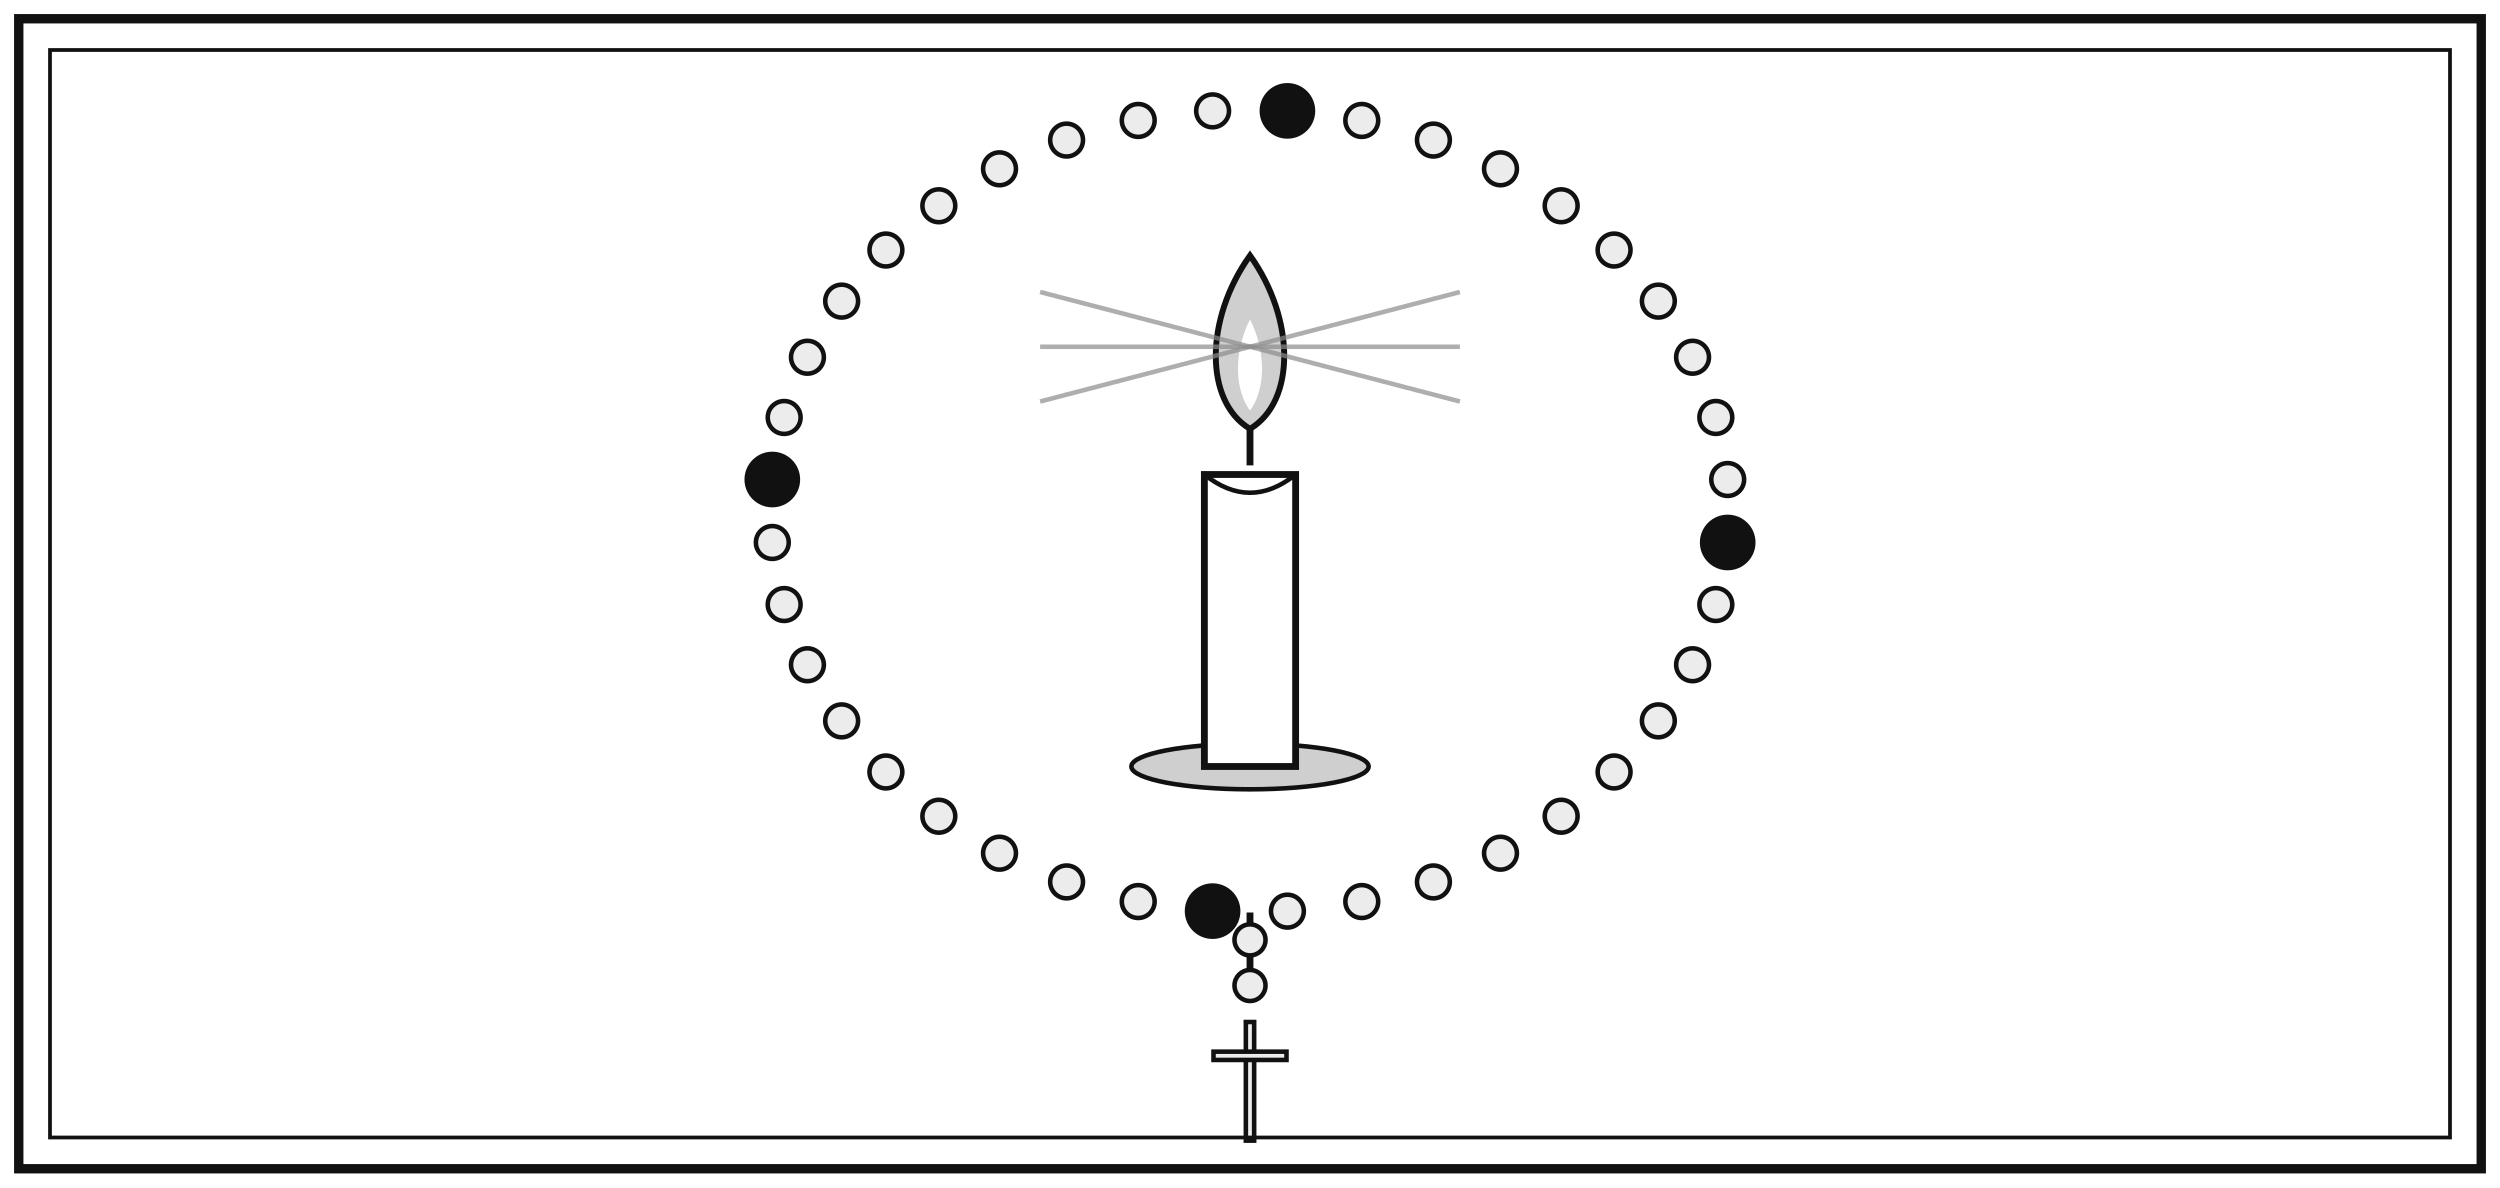
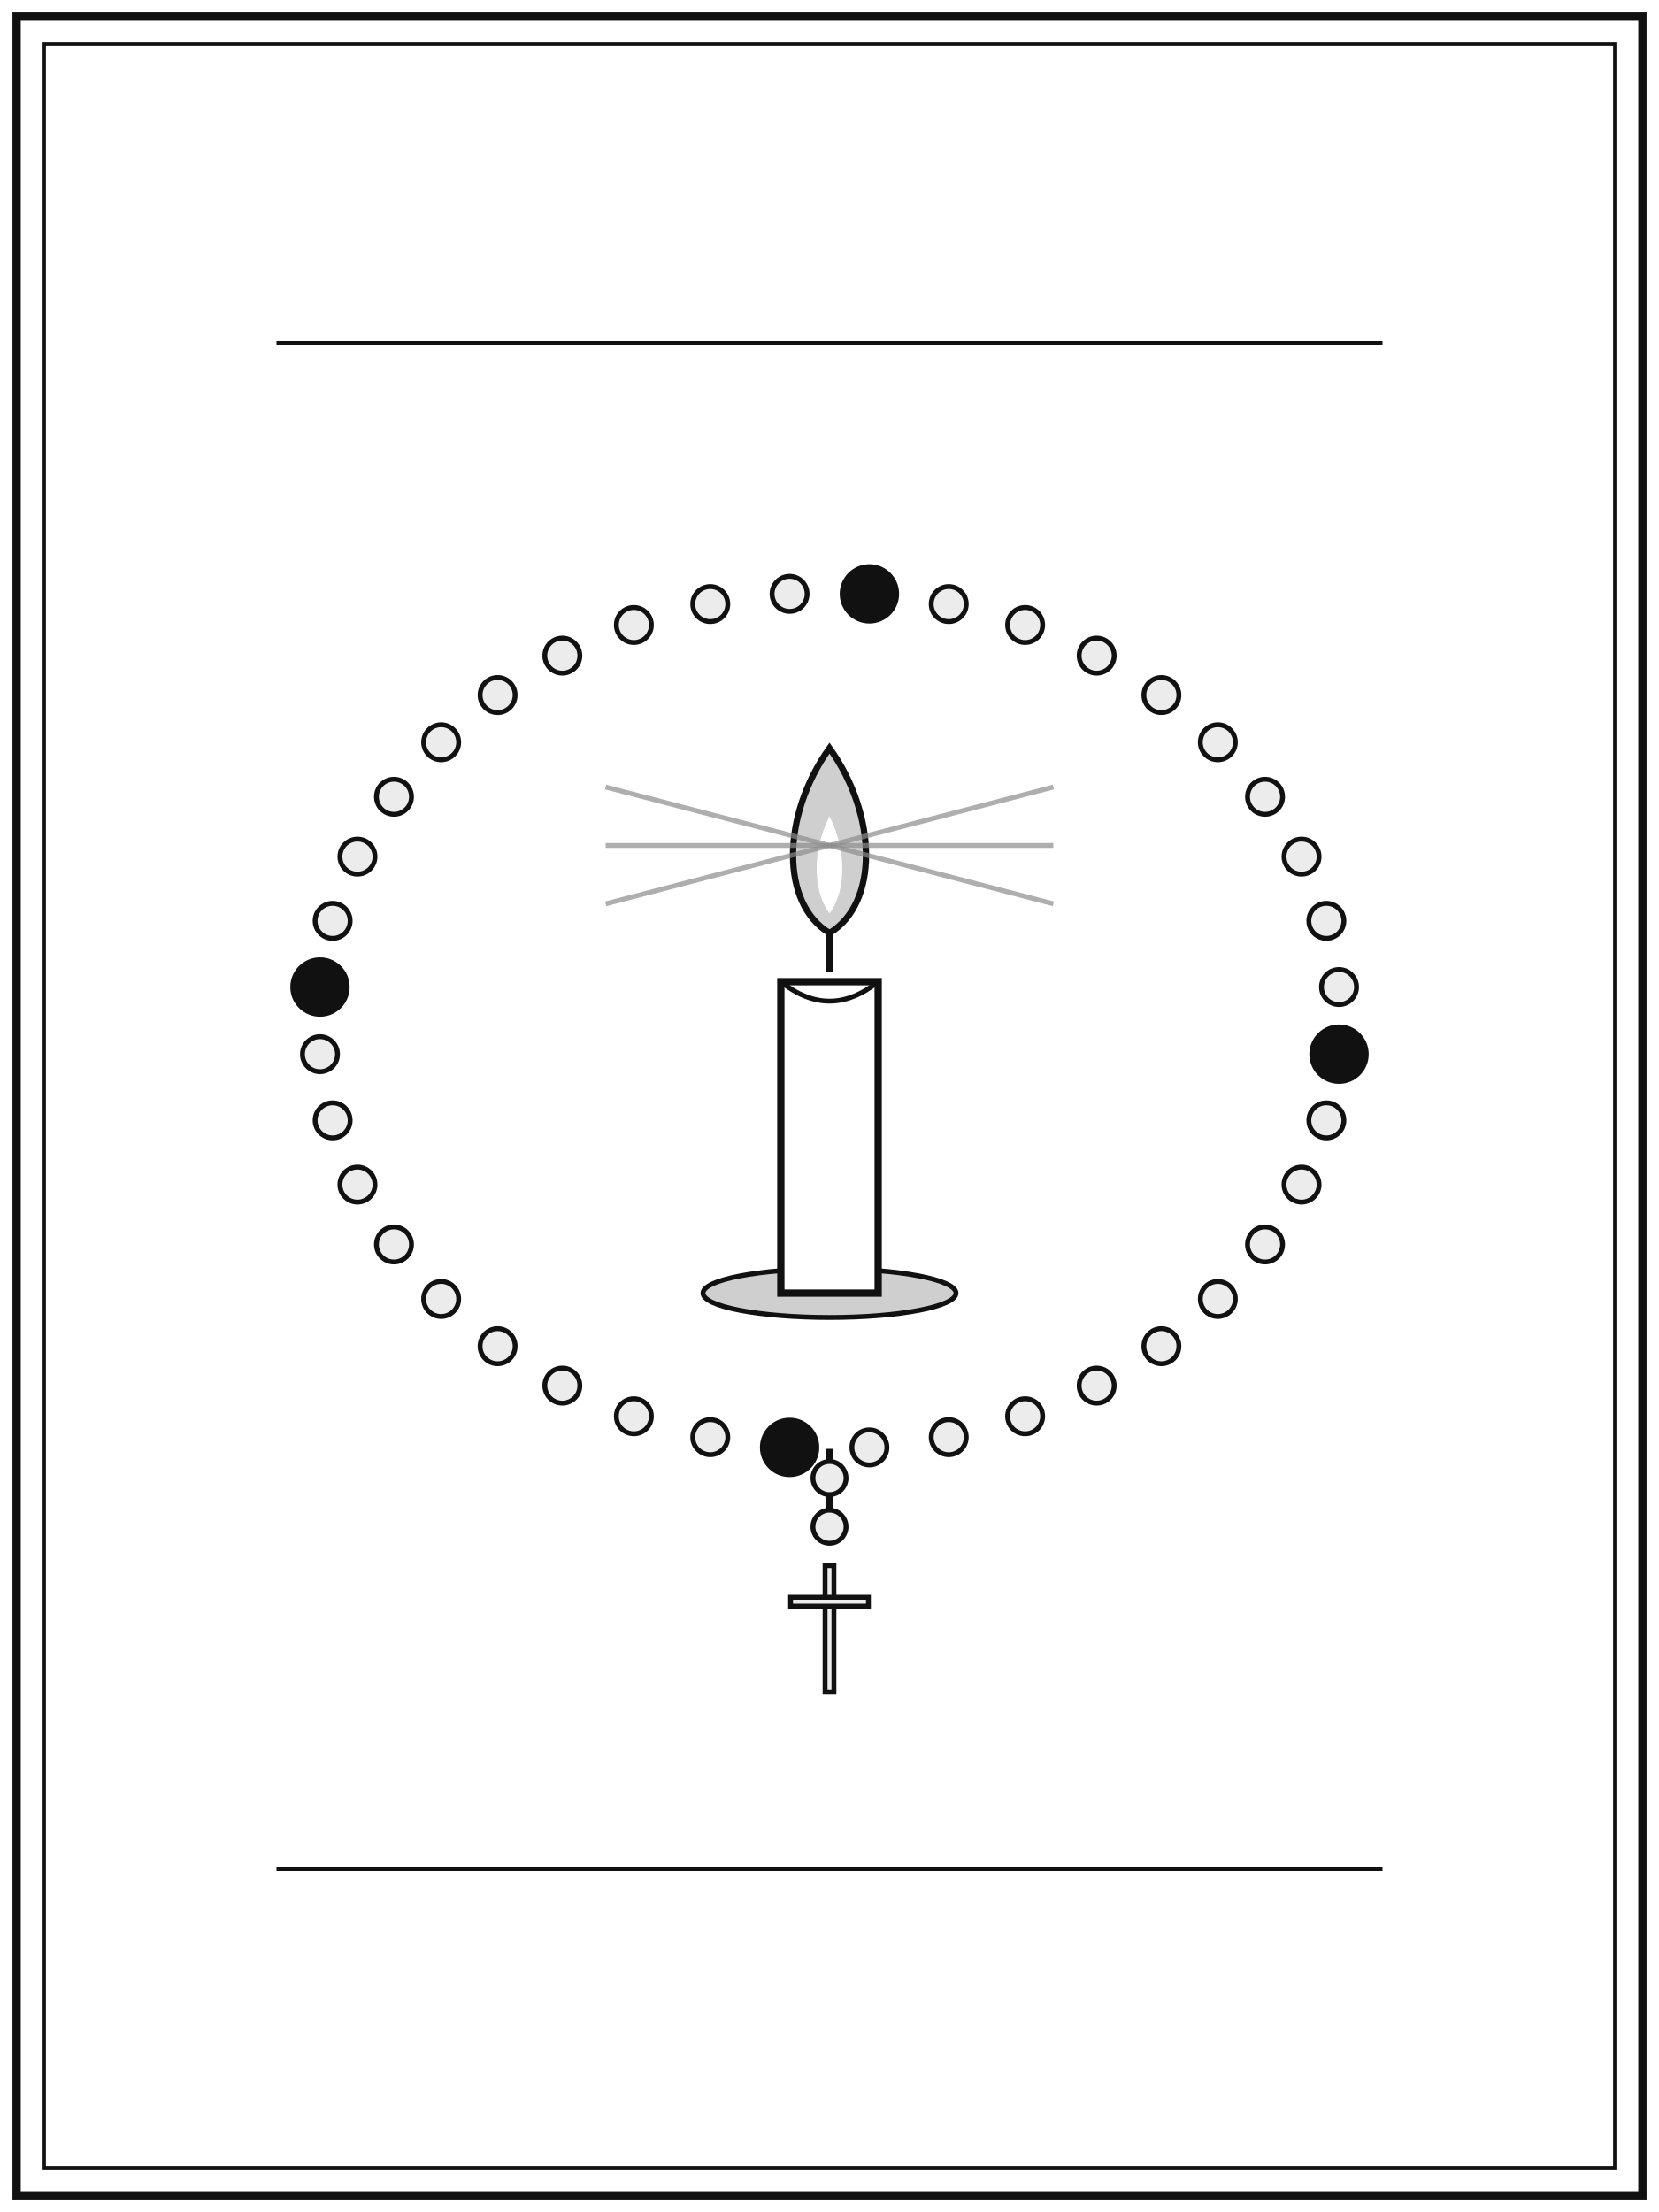
- <svg xmlns="http://www.w3.org/2000/svg" viewBox="0 0 400 190" role="img" aria-label="Ilustracja: świeca i różaniec">
-   <rect width="400" height="190" fill="#fff" />
-   <g transform="translate(54 0) scale(.73)">
+ <svg xmlns="http://www.w3.org/2000/svg" viewBox="0 0 300 400" role="img" aria-label="Ilustracja: świeca i różaniec">
+   <rect width="300" height="400" fill="#fff" />
+   <g transform="translate(-26 86) scale(.88)">
    <circle cx="208.2" cy="24.3" r="5.6" fill="#111" stroke="#111" stroke-width="1" />
    <circle cx="224.5" cy="26.4" r="3.6" fill="#ececec" stroke="#111" stroke-width="1" />
    <circle cx="240.2" cy="30.7" r="3.6" fill="#ececec" stroke="#111" stroke-width="1" />
    <circle cx="254.9" cy="37.0" r="3.6" fill="#ececec" stroke="#111" stroke-width="1" />
    <circle cx="268.2" cy="45.1" r="3.6" fill="#ececec" stroke="#111" stroke-width="1" />
    <circle cx="279.8" cy="54.8" r="3.6" fill="#ececec" stroke="#111" stroke-width="1" />
    <circle cx="289.5" cy="66.0" r="3.6" fill="#ececec" stroke="#111" stroke-width="1" />
    <circle cx="297.0" cy="78.3" r="3.6" fill="#ececec" stroke="#111" stroke-width="1" />
    <circle cx="302.1" cy="91.5" r="3.6" fill="#ececec" stroke="#111" stroke-width="1" />
    <circle cx="304.7" cy="105.1" r="3.6" fill="#ececec" stroke="#111" stroke-width="1" />
    <circle cx="304.7" cy="118.9" r="5.6" fill="#111" stroke="#111" stroke-width="1" />
    <circle cx="302.1" cy="132.5" r="3.6" fill="#ececec" stroke="#111" stroke-width="1" />
    <circle cx="297.0" cy="145.7" r="3.6" fill="#ececec" stroke="#111" stroke-width="1" />
    <circle cx="289.5" cy="158.0" r="3.6" fill="#ececec" stroke="#111" stroke-width="1" />
    <circle cx="279.8" cy="169.2" r="3.6" fill="#ececec" stroke="#111" stroke-width="1" />
    <circle cx="268.2" cy="178.9" r="3.6" fill="#ececec" stroke="#111" stroke-width="1" />
    <circle cx="254.9" cy="187.0" r="3.6" fill="#ececec" stroke="#111" stroke-width="1" />
    <circle cx="240.2" cy="193.3" r="3.6" fill="#ececec" stroke="#111" stroke-width="1" />
    <circle cx="224.5" cy="197.6" r="3.6" fill="#ececec" stroke="#111" stroke-width="1" />
    <circle cx="208.2" cy="199.7" r="3.6" fill="#ececec" stroke="#111" stroke-width="1" />
    <circle cx="191.8" cy="199.7" r="5.6" fill="#111" stroke="#111" stroke-width="1" />
    <circle cx="175.5" cy="197.6" r="3.6" fill="#ececec" stroke="#111" stroke-width="1" />
    <circle cx="159.8" cy="193.3" r="3.6" fill="#ececec" stroke="#111" stroke-width="1" />
    <circle cx="145.1" cy="187.0" r="3.6" fill="#ececec" stroke="#111" stroke-width="1" />
    <circle cx="131.8" cy="178.9" r="3.6" fill="#ececec" stroke="#111" stroke-width="1" />
    <circle cx="120.2" cy="169.2" r="3.6" fill="#ececec" stroke="#111" stroke-width="1" />
    <circle cx="110.5" cy="158.0" r="3.6" fill="#ececec" stroke="#111" stroke-width="1" />
    <circle cx="103.0" cy="145.7" r="3.6" fill="#ececec" stroke="#111" stroke-width="1" />
    <circle cx="97.9" cy="132.5" r="3.6" fill="#ececec" stroke="#111" stroke-width="1" />
    <circle cx="95.3" cy="118.9" r="3.6" fill="#ececec" stroke="#111" stroke-width="1" />
    <circle cx="95.3" cy="105.1" r="5.6" fill="#111" stroke="#111" stroke-width="1" />
    <circle cx="97.9" cy="91.5" r="3.6" fill="#ececec" stroke="#111" stroke-width="1" />
    <circle cx="103.0" cy="78.3" r="3.6" fill="#ececec" stroke="#111" stroke-width="1" />
    <circle cx="110.5" cy="66.0" r="3.6" fill="#ececec" stroke="#111" stroke-width="1" />
    <circle cx="120.2" cy="54.8" r="3.6" fill="#ececec" stroke="#111" stroke-width="1" />
    <circle cx="131.8" cy="45.1" r="3.6" fill="#ececec" stroke="#111" stroke-width="1" />
    <circle cx="145.1" cy="37.0" r="3.6" fill="#ececec" stroke="#111" stroke-width="1" />
    <circle cx="159.8" cy="30.7" r="3.6" fill="#ececec" stroke="#111" stroke-width="1" />
    <circle cx="175.5" cy="26.4" r="3.6" fill="#ececec" stroke="#111" stroke-width="1" />
    <circle cx="191.8" cy="24.3" r="3.6" fill="#ececec" stroke="#111" stroke-width="1" />
    <path d="M200 200V214" stroke="#111" stroke-width="1.5" />
    <circle cx="200" cy="206" r="3.4" fill="#ececec" stroke="#111" />
    <circle cx="200" cy="216" r="3.4" fill="#ececec" stroke="#111" />
    <g fill="#ececec" stroke="#111" stroke-width="1">
      <rect x="199.09" y="224" width="1.82" height="26" />
      <rect x="192.0" y="230.5" width="16" height="1.82" />
    </g>
    <ellipse cx="200" cy="168" rx="26" ry="5" fill="#cfcfcf" stroke="#111" />
    <rect x="190" y="104" width="20" height="64" fill="#fff" stroke="#111" stroke-width="1.5" />
    <path d="M190 104Q200 112 210 104" fill="none" stroke="#111" />
    <path d="M200 102V94" stroke="#111" stroke-width="1.5" />
    <path d="M200 56C190 70 190 88 200 94C210 88 210 70 200 56Z" fill="#cfcfcf" stroke="#111" stroke-width="1.3" />
    <path d="M200 70C196 78 197 86 200 90C203 86 204 78 200 70Z" fill="#fff" />
    <line x1="200" y1="76" x2="154" y2="64" stroke="#8c8c8c" stroke-width="1" opacity=".7" />
    <line x1="200" y1="76" x2="154" y2="76" stroke="#8c8c8c" stroke-width="1" opacity=".7" />
    <line x1="200" y1="76" x2="154" y2="88" stroke="#8c8c8c" stroke-width="1" opacity=".7" />
    <line x1="200" y1="76" x2="246" y2="64" stroke="#8c8c8c" stroke-width="1" opacity=".7" />
    <line x1="200" y1="76" x2="246" y2="76" stroke="#8c8c8c" stroke-width="1" opacity=".7" />
    <line x1="200" y1="76" x2="246" y2="88" stroke="#8c8c8c" stroke-width="1" opacity=".7" />
  </g>
-   <rect x="3" y="3" width="394" height="184" fill="none" stroke="#111" stroke-width="1.5" />
-   <rect x="8" y="8" width="384" height="174" fill="none" stroke="#111" stroke-width=".6" />
+   <path d="M50 62H250M50 338H250" stroke="#111" stroke-width=".8" />
+   <rect x="3" y="3" width="294" height="394" fill="none" stroke="#111" stroke-width="1.5" />
+   <rect x="8" y="8" width="284" height="384" fill="none" stroke="#111" stroke-width=".6" />
</svg>
